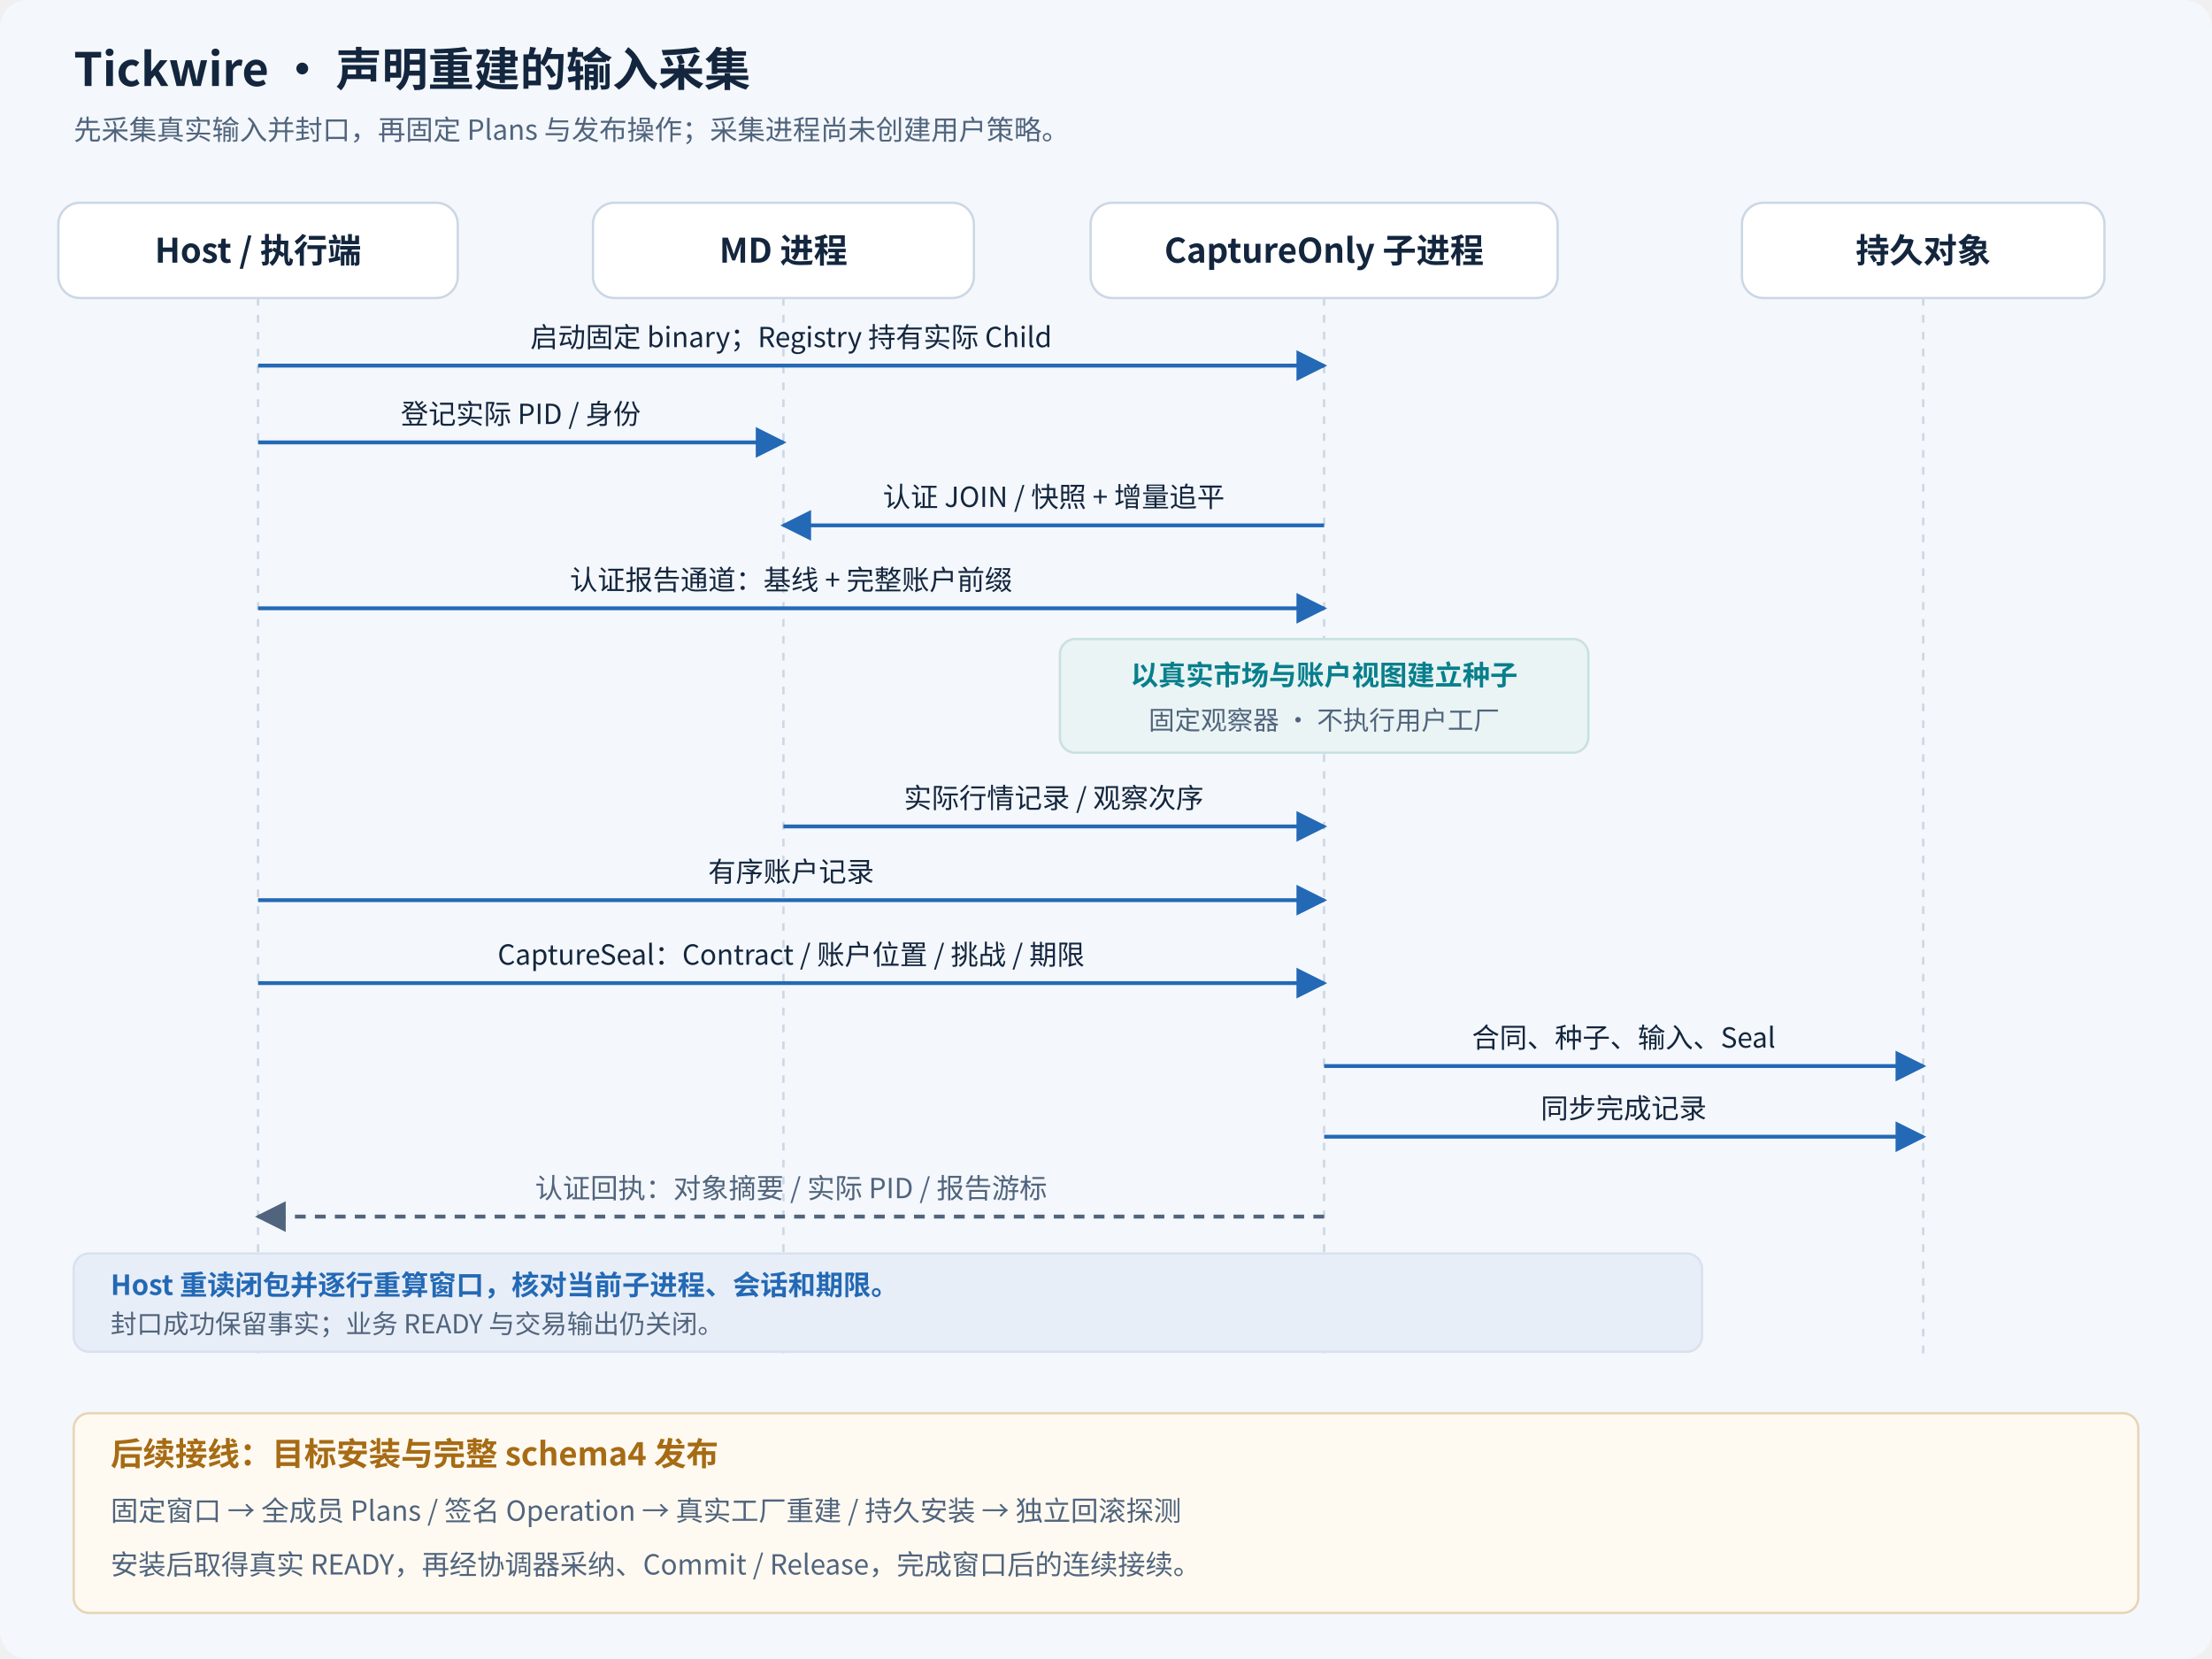
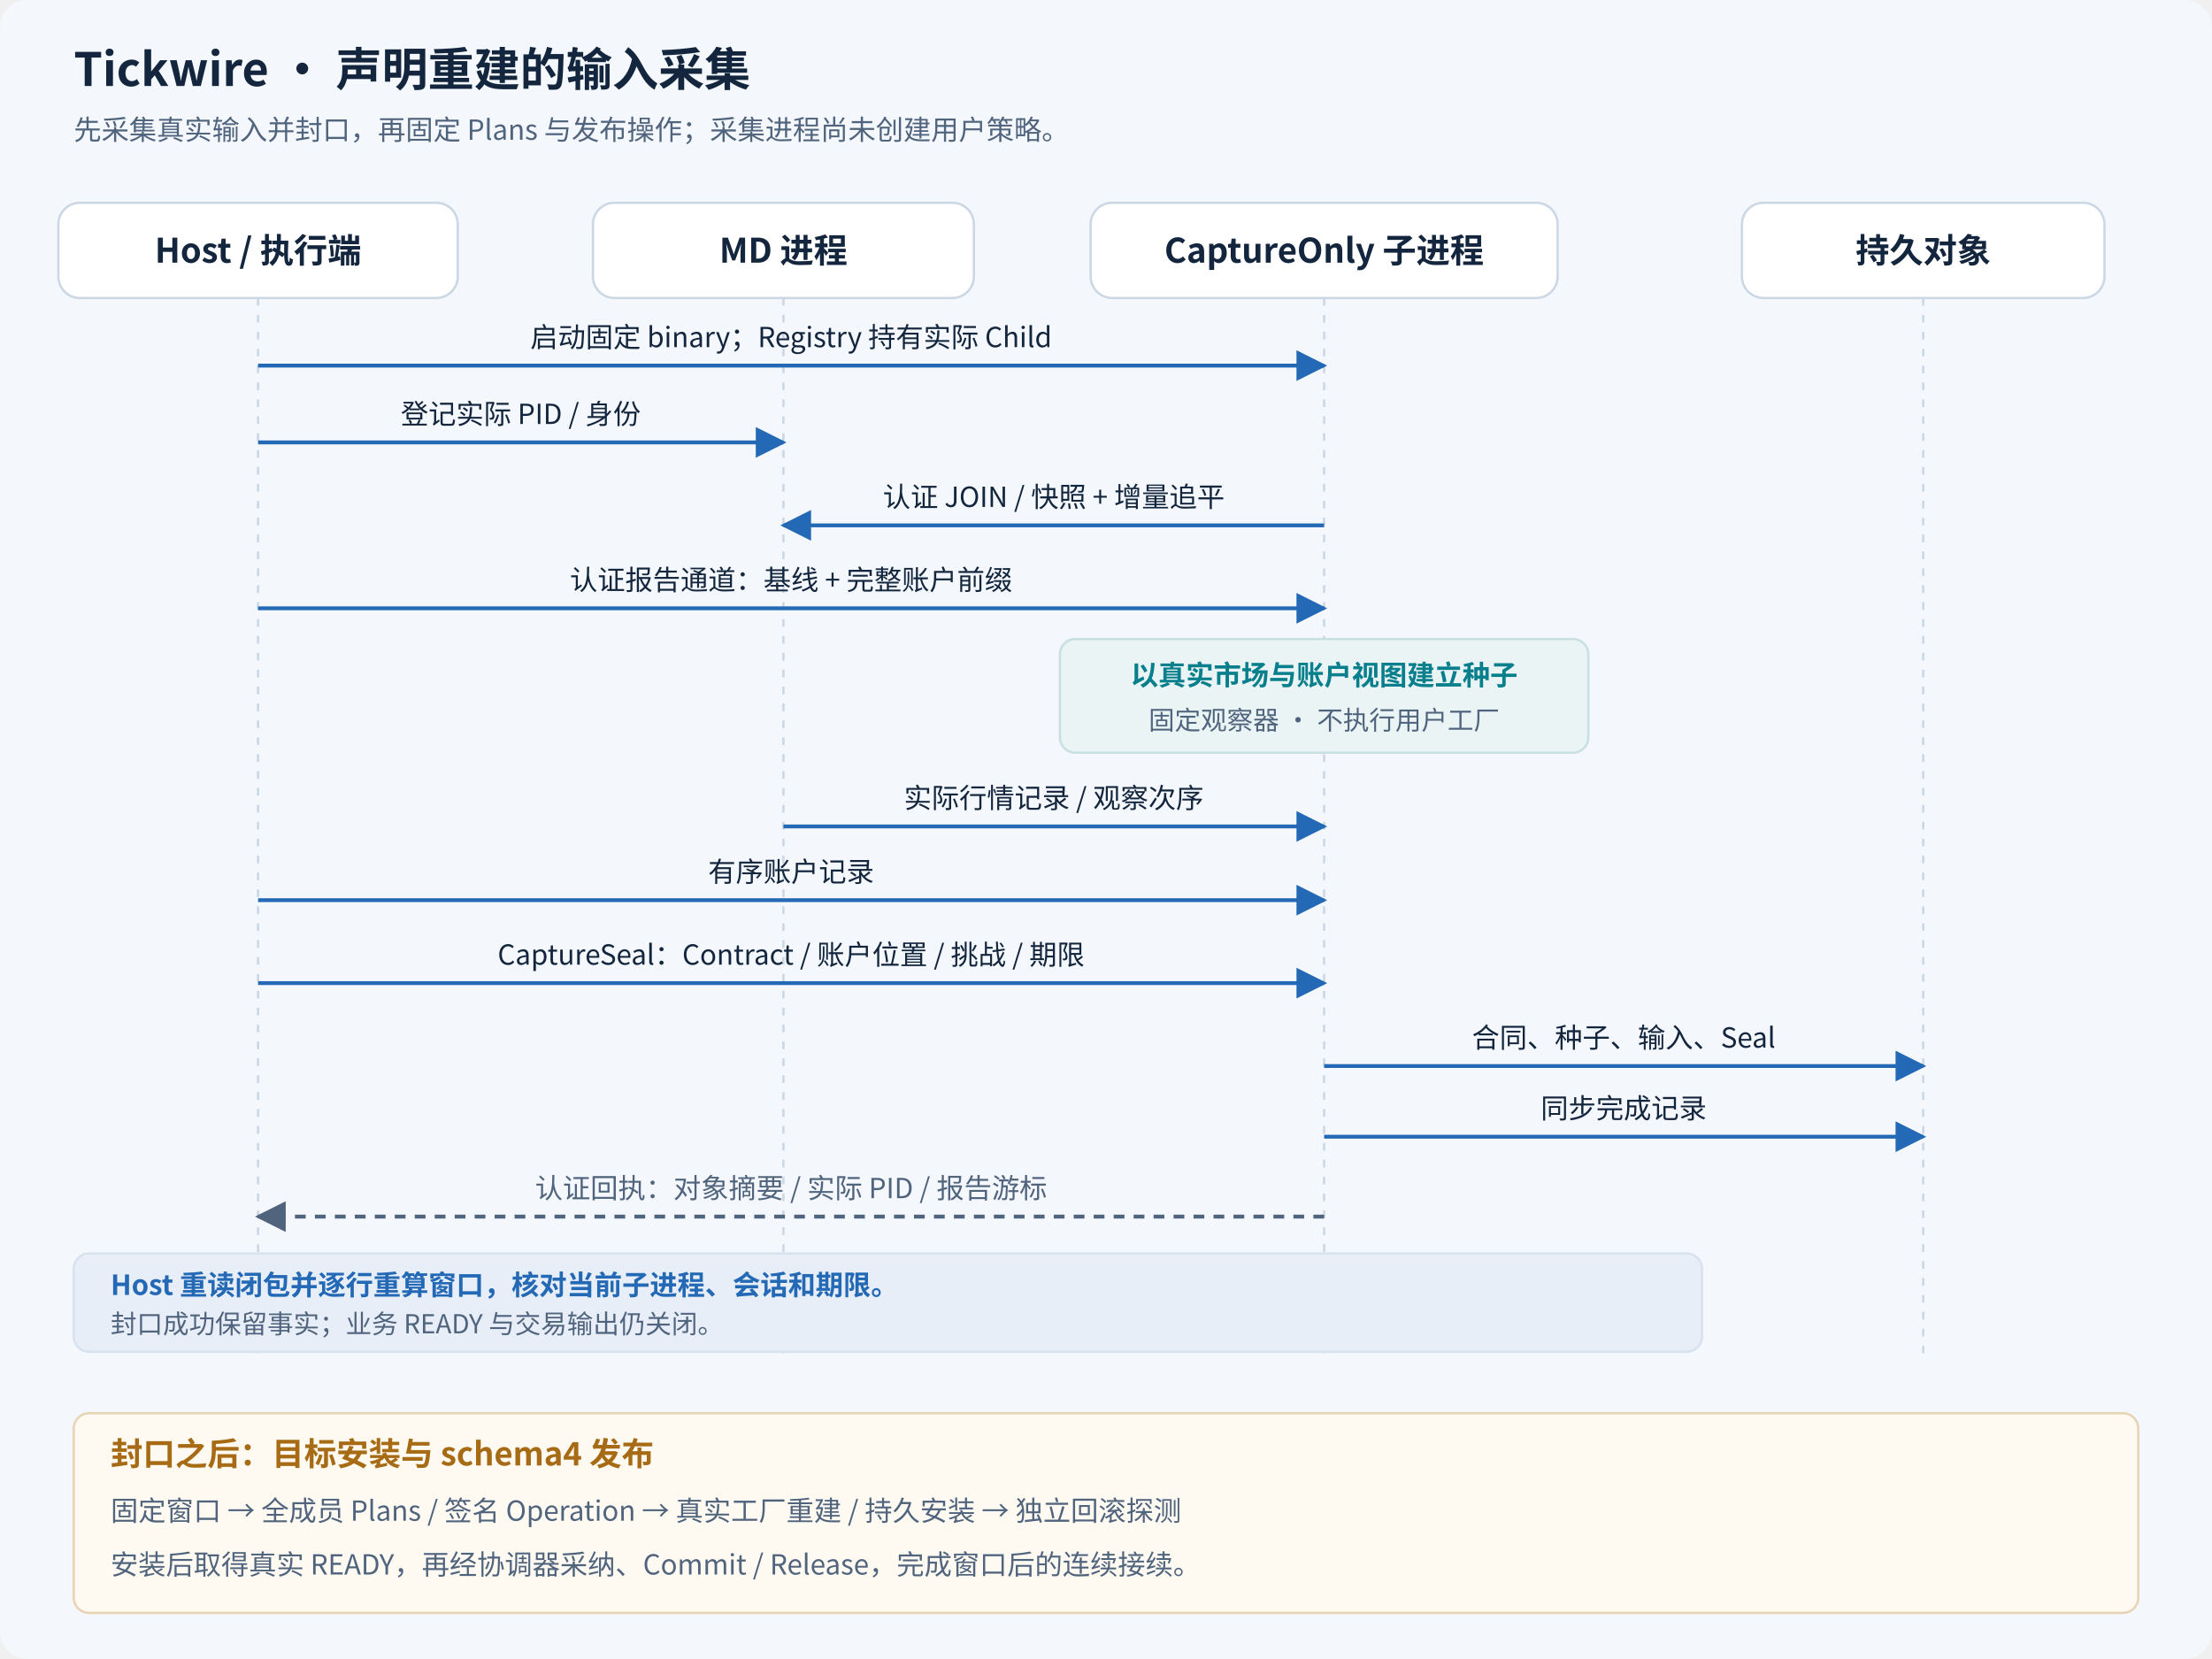
<svg xmlns="http://www.w3.org/2000/svg" width="1440" height="1080" viewBox="0 0 1440 1080" role="img" aria-labelledby="diagram-title diagram-desc">
  <defs>
    <marker id="arrow" viewBox="0 0 10 10" refX="9" refY="5" markerWidth="8" markerHeight="8" orient="auto-start-reverse">
      <path d="M 0 0 L 10 5 L 0 10 z" fill="#2369b5" />
    </marker>
    <marker id="muted-arrow" viewBox="0 0 10 10" refX="9" refY="5" markerWidth="8" markerHeight="8" orient="auto-start-reverse">
      <path d="M 0 0 L 10 5 L 0 10 z" fill="#50647d" />
    </marker>
    <style>text {font-family: 'Noto Sans CJK SC', 'Microsoft YaHei', 'PingFang SC', sans-serif;fill:#13263e;} .title {font-weight:700;} .muted {fill:#50647d;}</style>
  </defs>
  <rect width="1440" height="1080" rx="18" fill="#f4f7fb" />
  <text x="48" y="56" font-size="30" text-anchor="start" style="fill:#13263e" class="title">Tickwire · 声明重建的输入采集</text>
  <text x="48" y="91" font-size="18" text-anchor="start" style="fill:#50647d">先采集真实输入并封口，再固定 Plans 与发布操作；采集进程尚未创建用户策略。</text>
  <rect x="38.0" y="132" width="260" height="62" rx="14" fill="#ffffff" stroke="#cbd7e5" stroke-width="1.5" />
  <text x="168" y="171" font-size="22" text-anchor="middle" style="fill:#13263e" class="title">Host / 执行端</text>
  <path d="M 168 194 V 884" stroke="#cbd7e5" stroke-width="1.5" stroke-dasharray="5 6" />
  <rect x="386.0" y="132" width="248" height="62" rx="14" fill="#ffffff" stroke="#cbd7e5" stroke-width="1.5" />
  <text x="510" y="171" font-size="22" text-anchor="middle" style="fill:#13263e" class="title">MD 进程</text>
  <path d="M 510 194 V 884" stroke="#cbd7e5" stroke-width="1.5" stroke-dasharray="5 6" />
  <rect x="710.0" y="132" width="304" height="62" rx="14" fill="#ffffff" stroke="#cbd7e5" stroke-width="1.5" />
  <text x="862" y="171" font-size="22" text-anchor="middle" style="fill:#13263e" class="title">CaptureOnly 子进程</text>
  <path d="M 862 194 V 884" stroke="#cbd7e5" stroke-width="1.5" stroke-dasharray="5 6" />
  <rect x="1134.0" y="132" width="236" height="62" rx="14" fill="#ffffff" stroke="#cbd7e5" stroke-width="1.5" />
  <text x="1252" y="171" font-size="22" text-anchor="middle" style="fill:#13263e" class="title">持久对象</text>
  <path d="M 1252 194 V 884" stroke="#cbd7e5" stroke-width="1.5" stroke-dasharray="5 6" />
  <path d="M 168 238 L 862 238" fill="none" stroke="#2369b5" stroke-width="2.5" stroke-linejoin="round" marker-end="url(#arrow)" />
  <text x="515.0" y="226" font-size="18" text-anchor="middle" style="fill:#13263e">启动固定 binary；Registry 持有实际 Child</text>
  <path d="M 168 288 L 510 288" fill="none" stroke="#2369b5" stroke-width="2.5" stroke-linejoin="round" marker-end="url(#arrow)" />
  <text x="339.0" y="276" font-size="18" text-anchor="middle" style="fill:#13263e">登记实际 PID / 身份</text>
  <path d="M 862 342 L 510 342" fill="none" stroke="#2369b5" stroke-width="2.5" stroke-linejoin="round" marker-end="url(#arrow)" />
  <text x="686.0" y="330" font-size="18" text-anchor="middle" style="fill:#13263e">认证 JOIN / 快照 + 增量追平</text>
  <path d="M 168 396 L 862 396" fill="none" stroke="#2369b5" stroke-width="2.5" stroke-linejoin="round" marker-end="url(#arrow)" />
  <text x="515.0" y="384" font-size="18" text-anchor="middle" style="fill:#13263e">认证报告通道：基线 + 完整账户前缀</text>
  <rect x="690" y="416" width="344" height="74" rx="10" fill="#eaf4f4" stroke="#c8e0e1" stroke-width="1.5" />
  <text x="862" y="446" font-size="18" text-anchor="middle" style="fill:#087f8c" class="title">以真实市场与账户视图建立种子</text>
  <text x="862" y="475" font-size="17" text-anchor="middle" style="fill:#50647d">固定观察器 · 不执行用户工厂</text>
  <path d="M 510 538 L 862 538" fill="none" stroke="#2369b5" stroke-width="2.5" stroke-linejoin="round" marker-end="url(#arrow)" />
  <text x="686.0" y="526" font-size="18" text-anchor="middle" style="fill:#13263e">实际行情记录 / 观察次序</text>
  <path d="M 168 586 L 862 586" fill="none" stroke="#2369b5" stroke-width="2.5" stroke-linejoin="round" marker-end="url(#arrow)" />
  <text x="515.0" y="574" font-size="18" text-anchor="middle" style="fill:#13263e">有序账户记录</text>
  <path d="M 168 640 L 862 640" fill="none" stroke="#2369b5" stroke-width="2.5" stroke-linejoin="round" marker-end="url(#arrow)" />
  <text x="515.0" y="628" font-size="18" text-anchor="middle" style="fill:#13263e">CaptureSeal：Contract / 账户位置 / 挑战 / 期限</text>
  <path d="M 862 694 L 1252 694" fill="none" stroke="#2369b5" stroke-width="2.5" stroke-linejoin="round" marker-end="url(#arrow)" />
  <text x="1057.0" y="682" font-size="18" text-anchor="middle" style="fill:#13263e">合同、种子、输入、Seal</text>
  <path d="M 862 740 L 1252 740" fill="none" stroke="#2369b5" stroke-width="2.5" stroke-linejoin="round" marker-end="url(#arrow)" />
  <text x="1057.0" y="728" font-size="18" text-anchor="middle" style="fill:#13263e">同步完成记录</text>
  <path d="M 862 792 L 168 792" fill="none" stroke="#50647d" stroke-width="2.5" stroke-linejoin="round" marker-end="url(#muted-arrow)" stroke-dasharray="7 6" />
  <text x="515.0" y="780" font-size="18" text-anchor="middle" style="fill:#50647d">认证回执：对象摘要 / 实际 PID / 报告游标</text>
  <rect x="48" y="816" width="1060" height="64" rx="10" fill="#e8eef7" stroke="#d8e2ef" stroke-width="1.5" />
  <text x="72" y="843" font-size="18" text-anchor="start" style="fill:#2369b5" class="title">Host 重读闭包并逐行重算窗口，核对当前子进程、会话和期限。</text>
  <text x="72" y="868" font-size="17" text-anchor="start" style="fill:#50647d">封口成功保留事实；业务 READY 与交易输出仍关闭。</text>
  <rect x="48" y="920" width="1344" height="130" rx="10" fill="#fffaf1" stroke="#e7d4b5" stroke-width="1.5" />
-   <text x="72" y="954" font-size="21" text-anchor="start" style="fill:#a66b14" class="title">后续接线：目标安装与完整 schema4 发布</text>
+   <text x="72" y="954" font-size="21" text-anchor="start" style="fill:#a66b14" class="title">封口之后：目标安装与 schema4 发布</text>
  <text x="72" y="990" font-size="18" text-anchor="start" style="fill:#50647d">固定窗口 → 全成员 Plans / 签名 Operation → 真实工厂重建 / 持久安装 → 独立回滚探测</text>
  <text x="72" y="1025" font-size="18" text-anchor="start" style="fill:#50647d">安装后取得真实 READY，再经协调器采纳、Commit / Release，完成窗口后的连续接续。</text>
</svg>
